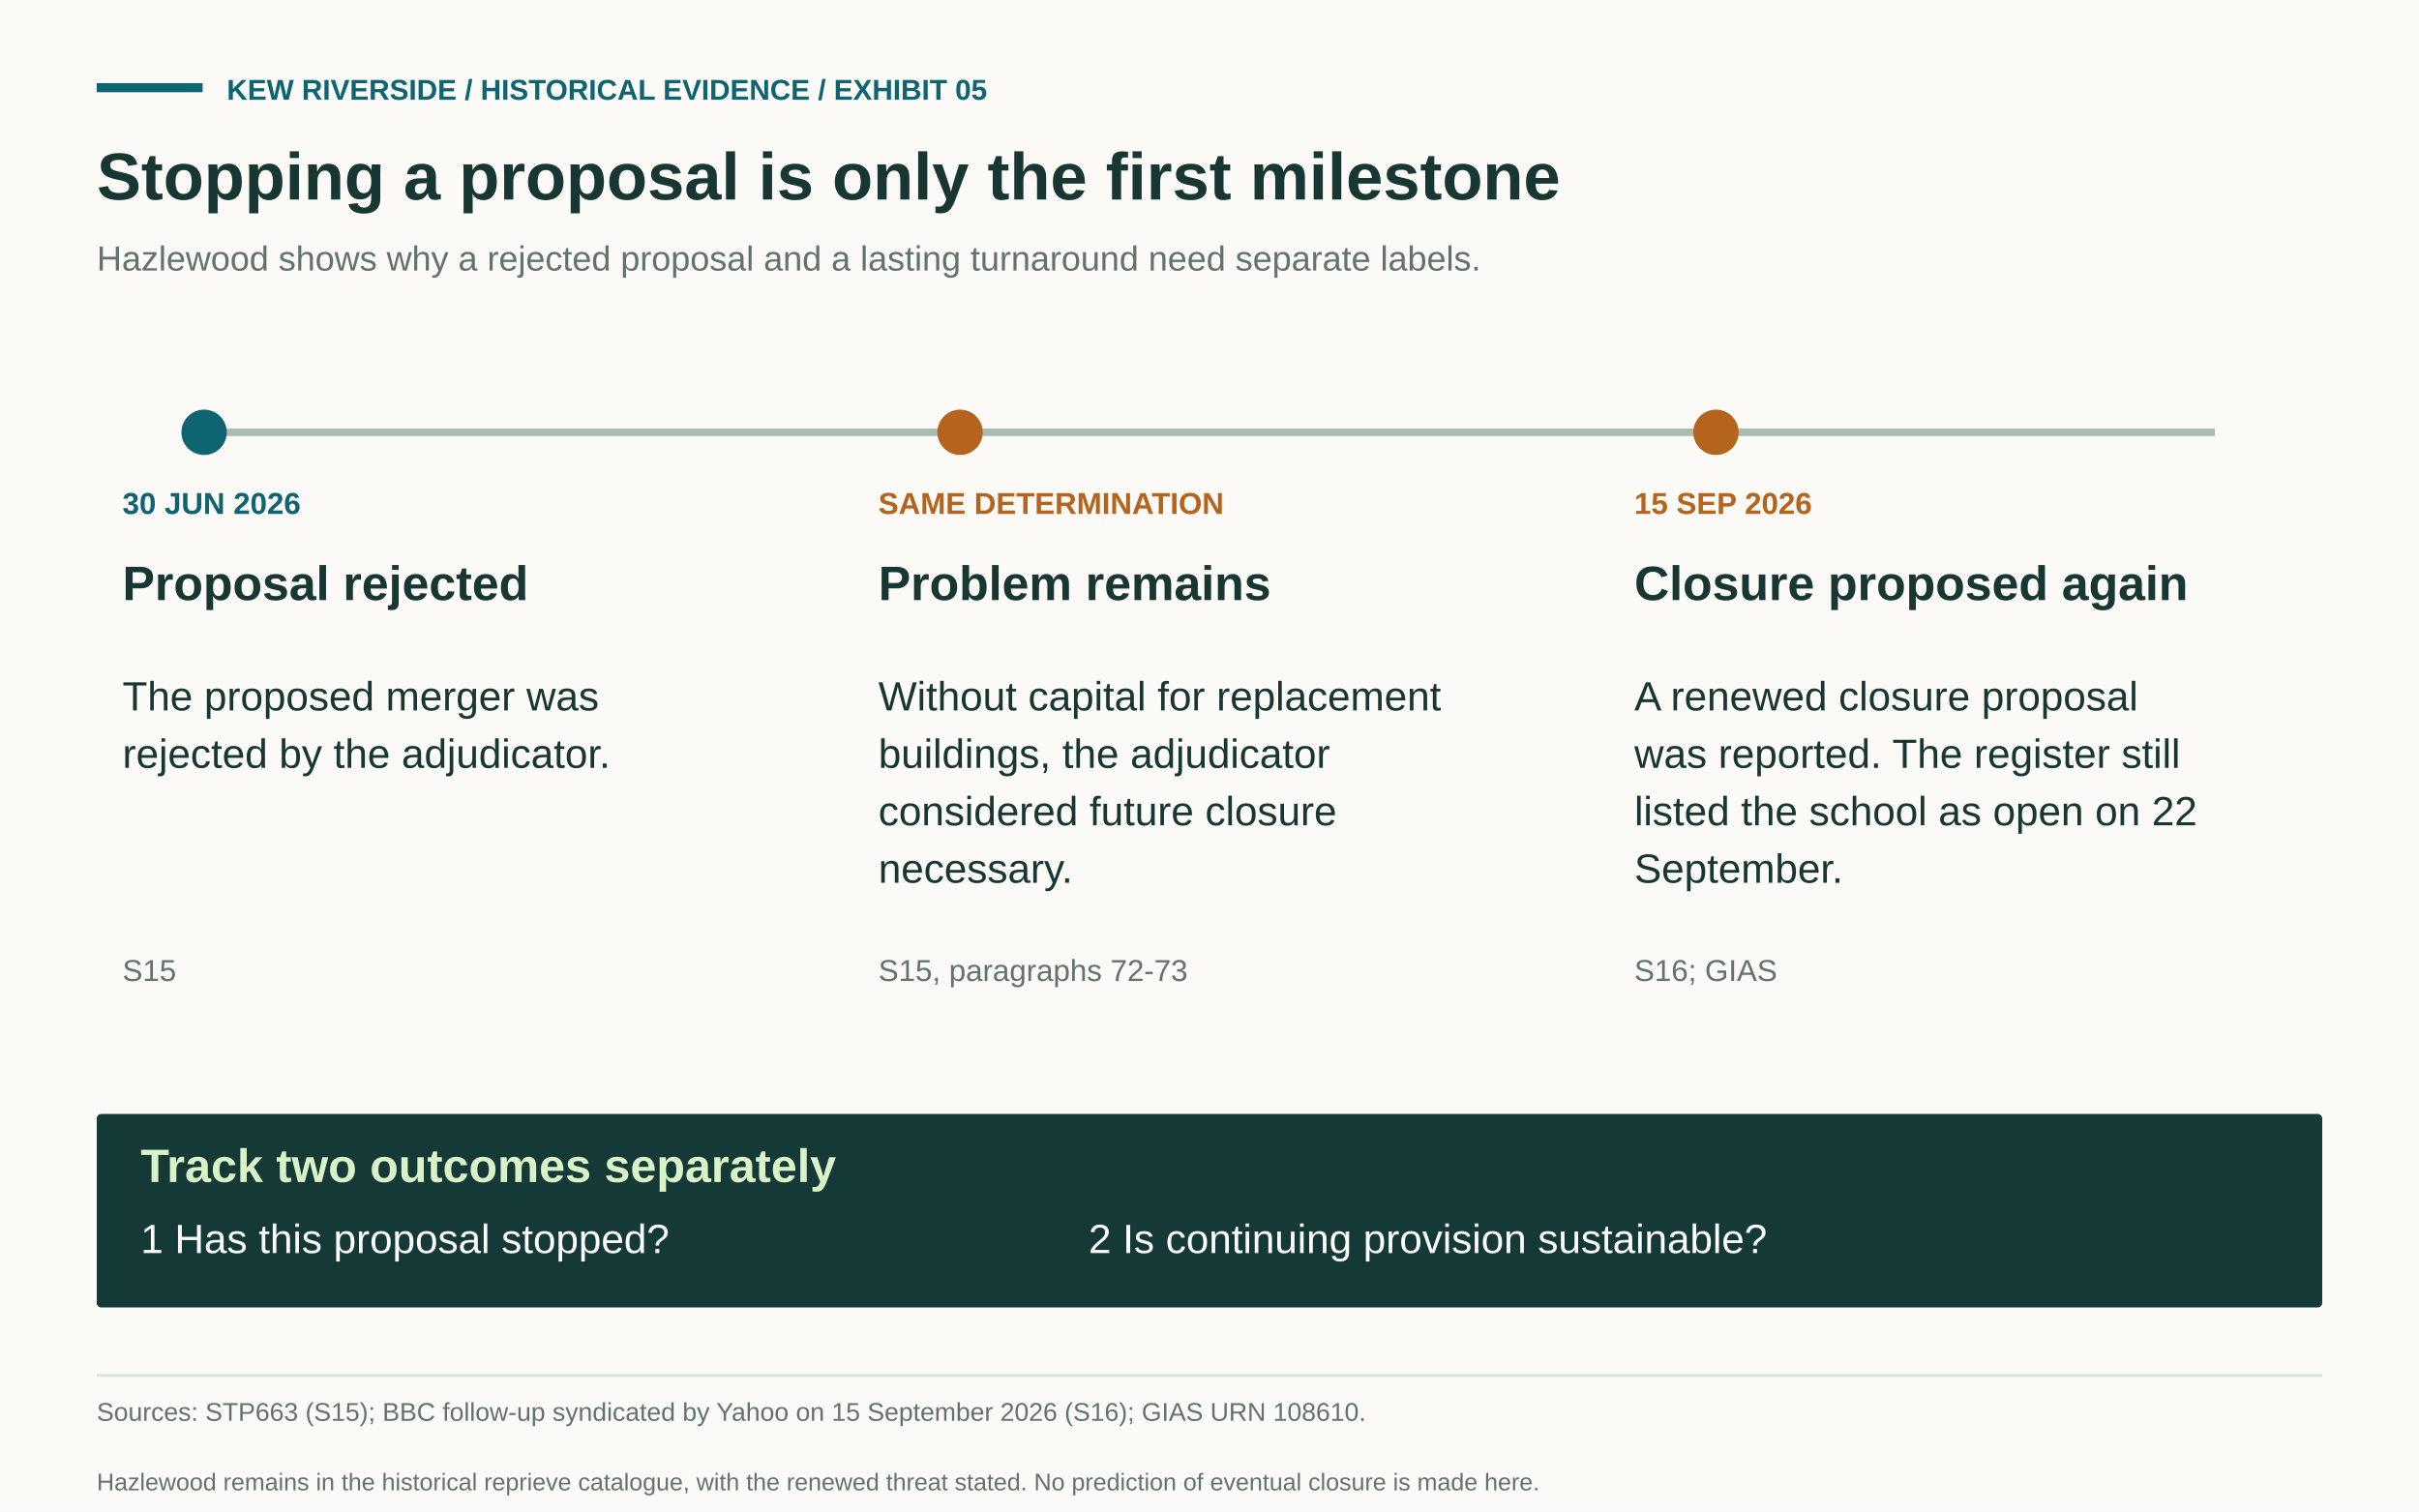
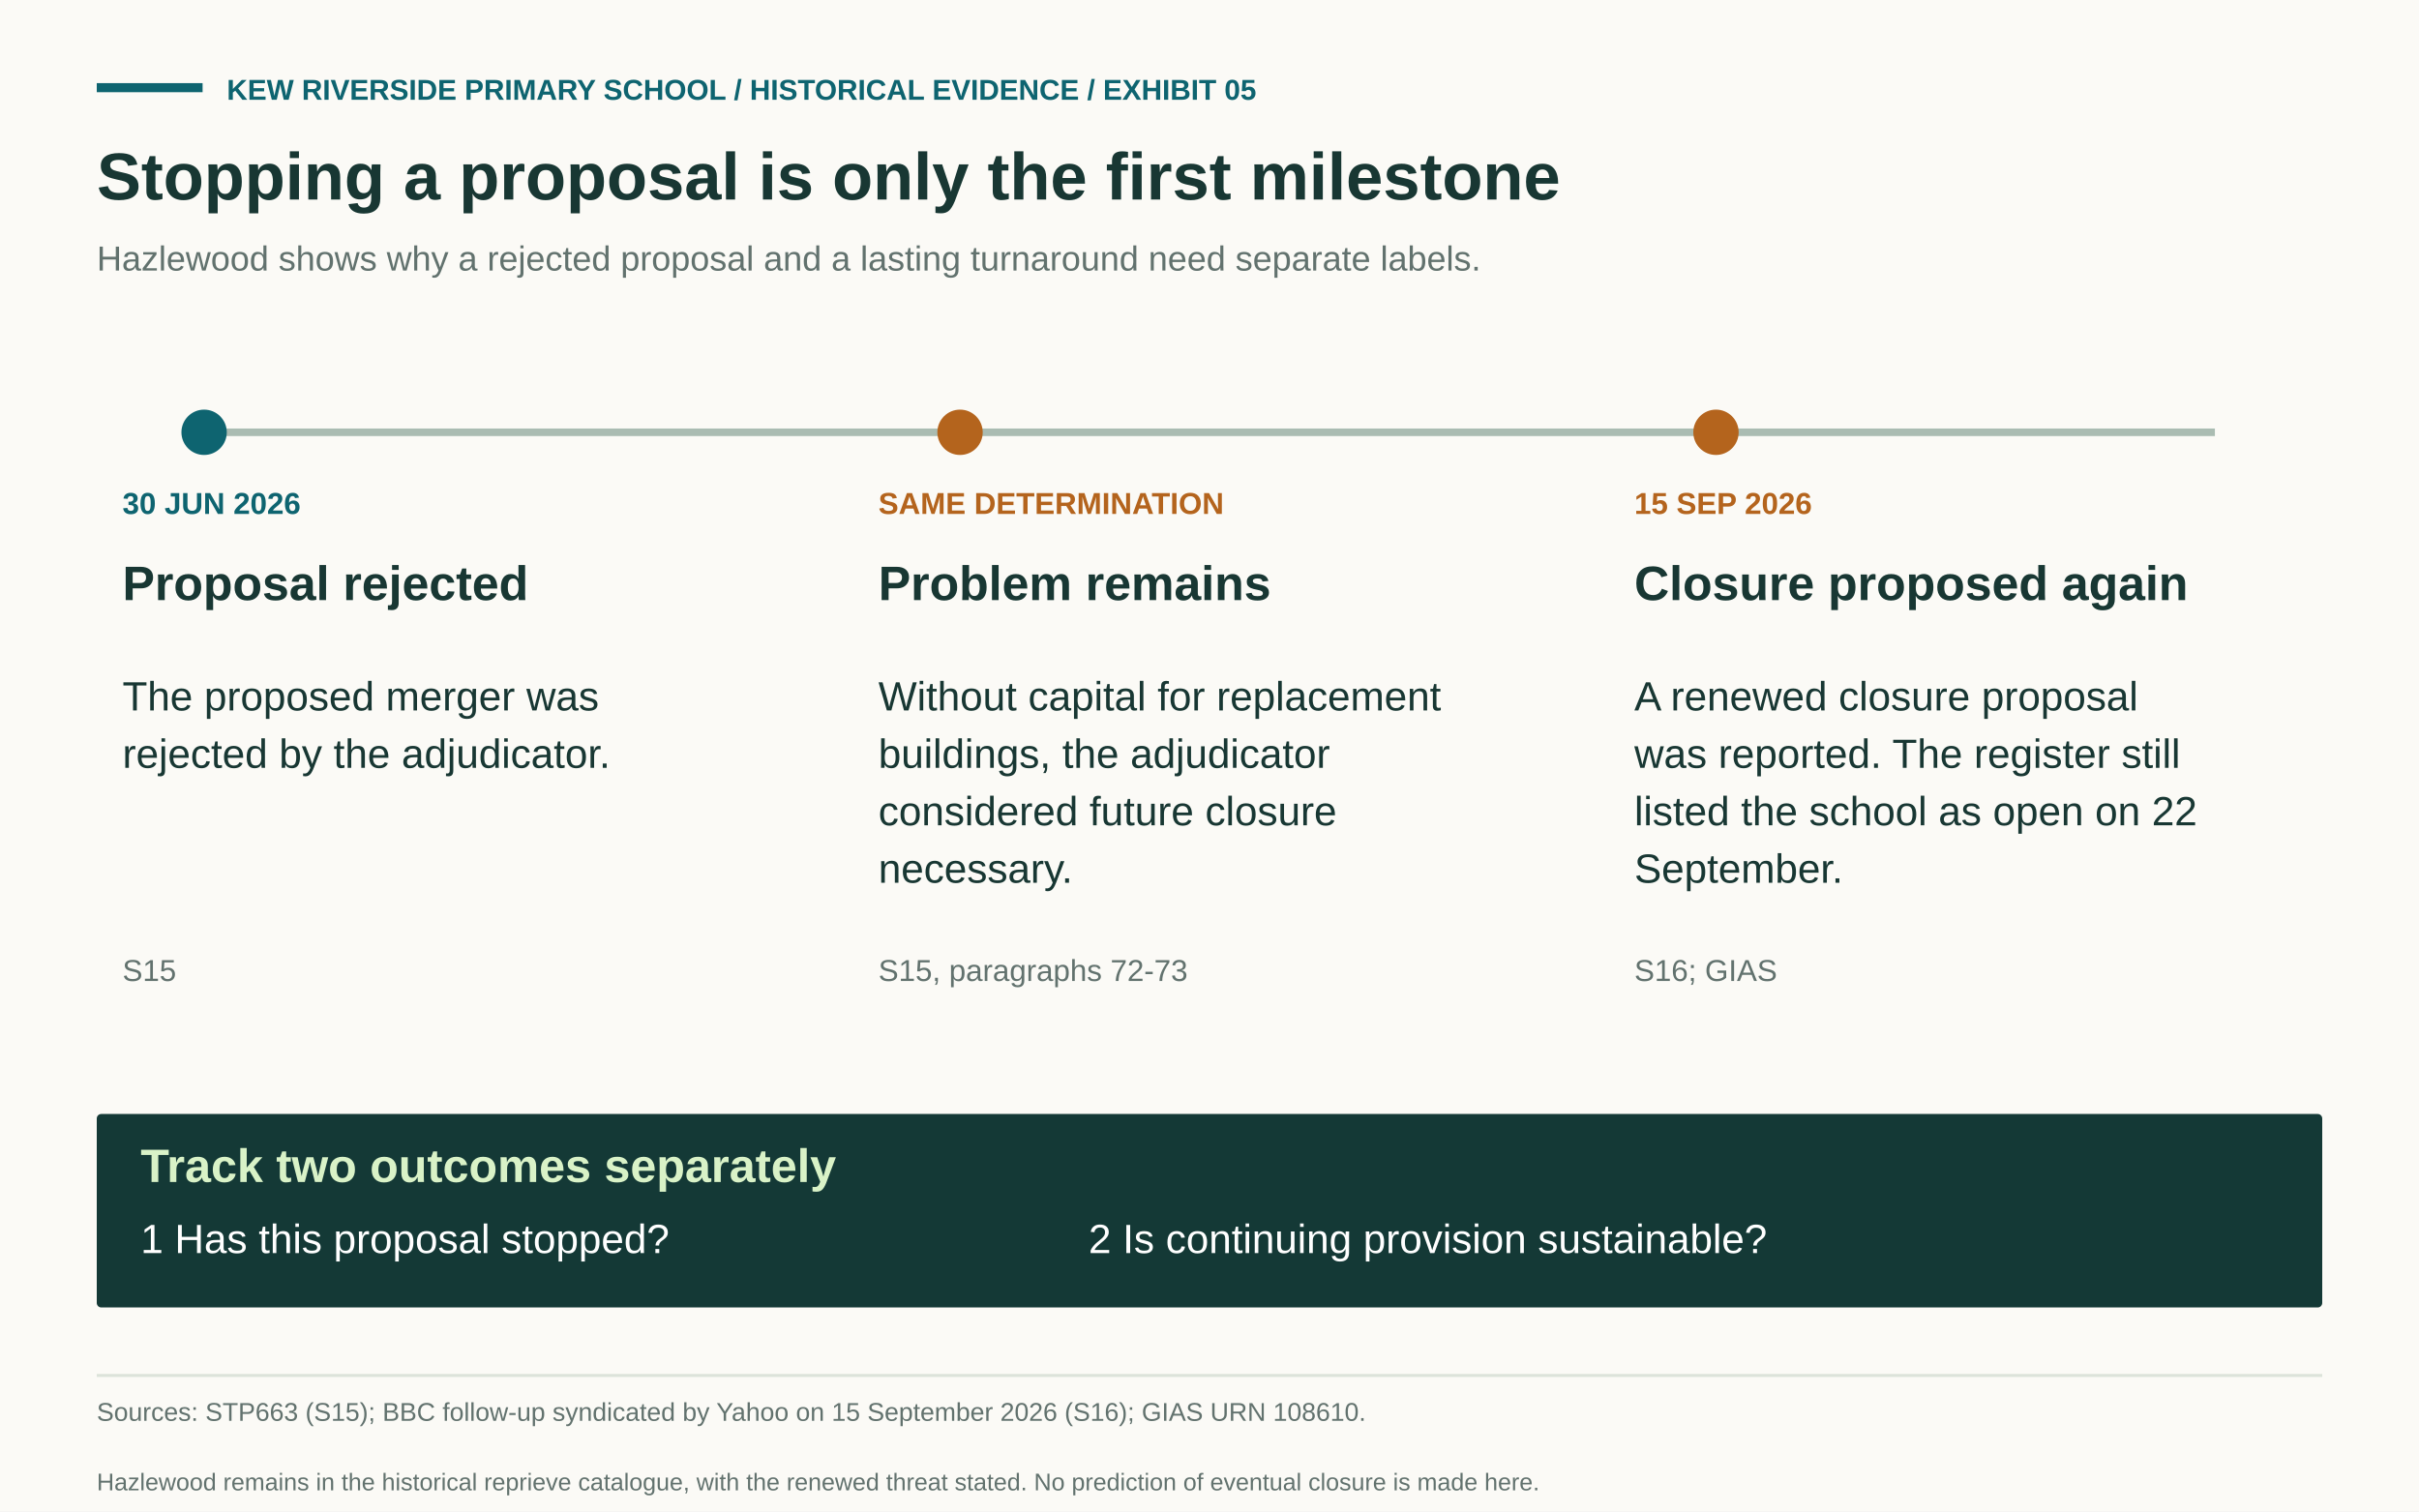
<svg xmlns="http://www.w3.org/2000/svg" width="1600" height="1000" viewBox="0 0 1600 1000" role="img" aria-labelledby="title desc">
  <rect x="0" y="0" width="1600" height="1000" rx="0" fill="#fbfaf6" />
  <rect x="64" y="55" width="70" height="6" rx="0" fill="#0e6470" />
-   <text x="150" y="66" fill="#0e6470" font-family="Arial,Helvetica,sans-serif" font-size="19" font-weight="700" text-anchor="start">KEW RIVERSIDE  /  HISTORICAL EVIDENCE  /  EXHIBIT 05</text>
+   <text x="150" y="66" fill="#0e6470" font-family="Arial,Helvetica,sans-serif" font-size="19" font-weight="700" text-anchor="start">KEW RIVERSIDE PRIMARY SCHOOL  /  HISTORICAL EVIDENCE  /  EXHIBIT 05</text>
  <text x="64" y="132" fill="#183733" font-family="Arial,Helvetica,sans-serif" font-size="44" font-weight="700" text-anchor="start">Stopping a proposal is only the first milestone</text>
  <text x="64" y="179" fill="#62726e" font-family="Arial,Helvetica,sans-serif" font-size="23" font-weight="400" text-anchor="start">Hazlewood shows why a rejected proposal and a lasting turnaround need separate labels.</text>
  <line x1="135" y1="286" x2="1465" y2="286" stroke="#aabcb2" stroke-width="5" />
  <circle cx="135" cy="286" r="15" fill="#0e6470" />
  <text x="81" y="340" fill="#0e6470" font-family="Arial,Helvetica,sans-serif" font-size="20" font-weight="700" text-anchor="start">30 JUN 2026</text>
  <text x="81" y="397" fill="#183733" font-family="Arial,Helvetica,sans-serif" font-size="32" font-weight="700" text-anchor="start">Proposal rejected</text>
  <text x="81" y="470" fill="#183733" font-family="Arial,Helvetica,sans-serif" font-size="27" font-weight="400" text-anchor="start">The proposed merger was</text>
  <text x="81" y="508" fill="#183733" font-family="Arial,Helvetica,sans-serif" font-size="27" font-weight="400" text-anchor="start">rejected by the adjudicator.</text>
  <text x="81" y="649" fill="#62726e" font-family="Arial,Helvetica,sans-serif" font-size="20" font-weight="400" text-anchor="start">S15</text>
  <circle cx="635" cy="286" r="15" fill="#b4641d" />
  <text x="581" y="340" fill="#b4641d" font-family="Arial,Helvetica,sans-serif" font-size="20" font-weight="700" text-anchor="start">SAME DETERMINATION</text>
  <text x="581" y="397" fill="#183733" font-family="Arial,Helvetica,sans-serif" font-size="32" font-weight="700" text-anchor="start">Problem remains</text>
  <text x="581" y="470" fill="#183733" font-family="Arial,Helvetica,sans-serif" font-size="27" font-weight="400" text-anchor="start">Without capital for replacement</text>
  <text x="581" y="508" fill="#183733" font-family="Arial,Helvetica,sans-serif" font-size="27" font-weight="400" text-anchor="start">buildings, the adjudicator</text>
  <text x="581" y="546" fill="#183733" font-family="Arial,Helvetica,sans-serif" font-size="27" font-weight="400" text-anchor="start">considered future closure</text>
  <text x="581" y="584" fill="#183733" font-family="Arial,Helvetica,sans-serif" font-size="27" font-weight="400" text-anchor="start">necessary.</text>
  <text x="581" y="649" fill="#62726e" font-family="Arial,Helvetica,sans-serif" font-size="20" font-weight="400" text-anchor="start">S15, paragraphs 72-73</text>
  <circle cx="1135" cy="286" r="15" fill="#b4641d" />
  <text x="1081" y="340" fill="#b4641d" font-family="Arial,Helvetica,sans-serif" font-size="20" font-weight="700" text-anchor="start">15 SEP 2026</text>
  <text x="1081" y="397" fill="#183733" font-family="Arial,Helvetica,sans-serif" font-size="32" font-weight="700" text-anchor="start">Closure proposed again</text>
  <text x="1081" y="470" fill="#183733" font-family="Arial,Helvetica,sans-serif" font-size="27" font-weight="400" text-anchor="start">A renewed closure proposal</text>
  <text x="1081" y="508" fill="#183733" font-family="Arial,Helvetica,sans-serif" font-size="27" font-weight="400" text-anchor="start">was reported. The register still</text>
  <text x="1081" y="546" fill="#183733" font-family="Arial,Helvetica,sans-serif" font-size="27" font-weight="400" text-anchor="start">listed the school as open on 22</text>
  <text x="1081" y="584" fill="#183733" font-family="Arial,Helvetica,sans-serif" font-size="27" font-weight="400" text-anchor="start">September.</text>
  <text x="1081" y="649" fill="#62726e" font-family="Arial,Helvetica,sans-serif" font-size="20" font-weight="400" text-anchor="start">S16; GIAS</text>
  <rect x="64" y="737" width="1472" height="128" rx="3" fill="#143936" />
  <text x="93" y="782" fill="#d9f2c7" font-family="Arial,Helvetica,sans-serif" font-size="31" font-weight="700" text-anchor="start">Track two outcomes separately</text>
  <text x="93" y="829" fill="#ffffff" font-family="Arial,Helvetica,sans-serif" font-size="27" font-weight="400" text-anchor="start">1  Has this proposal stopped?</text>
  <text x="720" y="829" fill="#ffffff" font-family="Arial,Helvetica,sans-serif" font-size="27" font-weight="400" text-anchor="start">2  Is continuing provision sustainable?</text>
  <line x1="64" y1="910" x2="1536" y2="910" stroke="#dce3da" stroke-width="2" />
  <text x="64" y="940" fill="#62726e" font-family="Arial,Helvetica,sans-serif" font-size="17" font-weight="400" text-anchor="start">Sources: STP663 (S15); BBC follow-up syndicated by Yahoo on 15 September 2026 (S16); GIAS URN 108610.</text>
  <text x="64" y="986" fill="#62726e" font-family="Arial,Helvetica,sans-serif" font-size="16" font-weight="400" text-anchor="start">Hazlewood remains in the historical reprieve catalogue, with the renewed threat stated. No prediction of eventual closure is made here.</text>
</svg>
